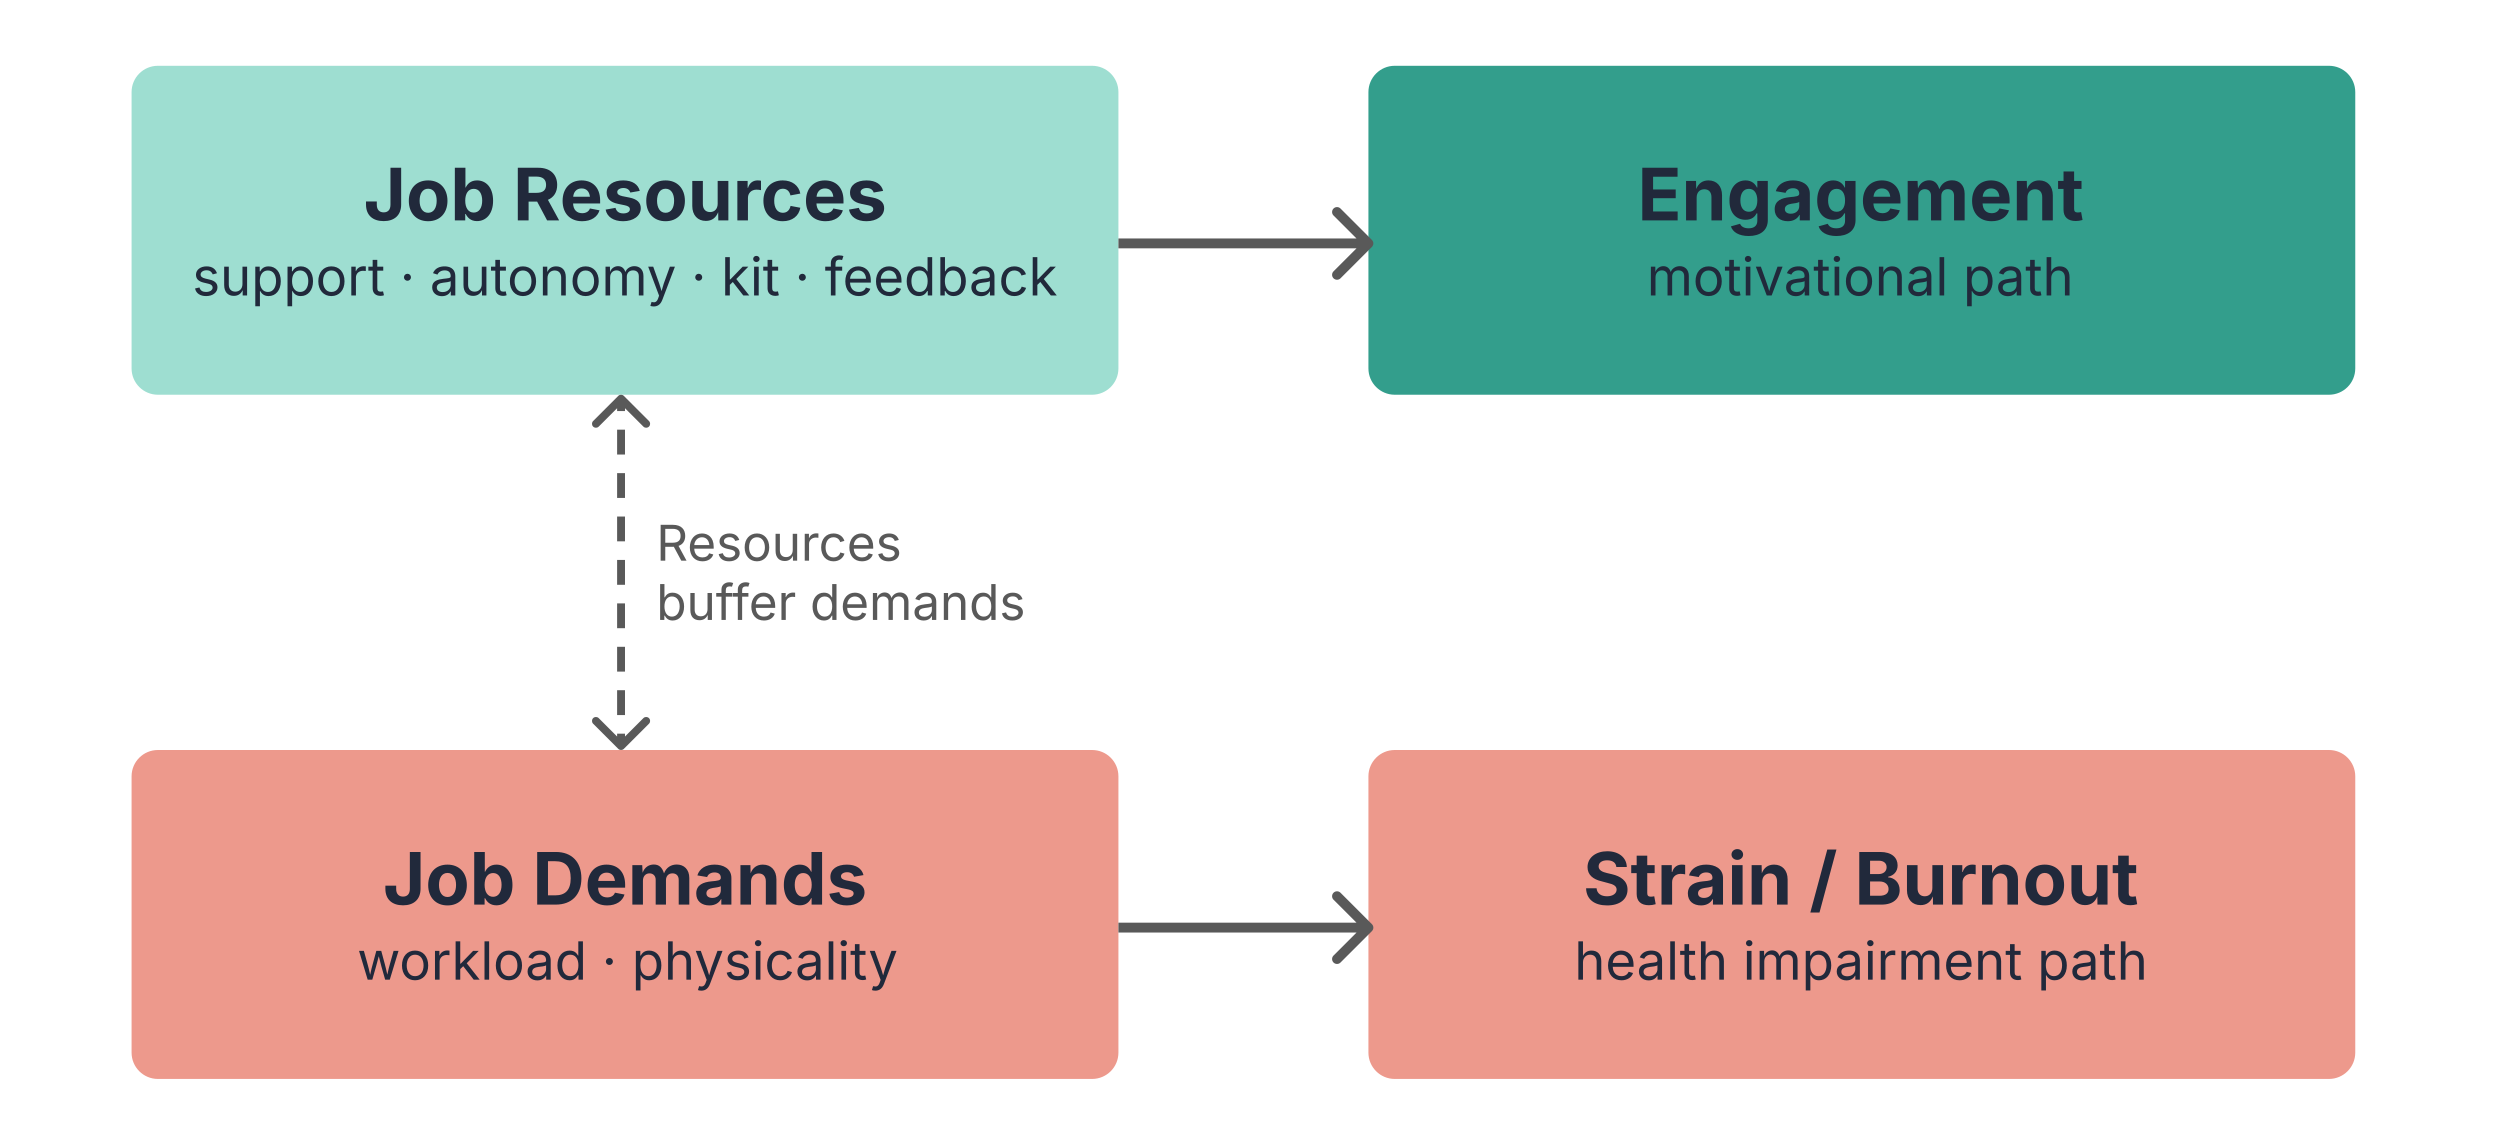
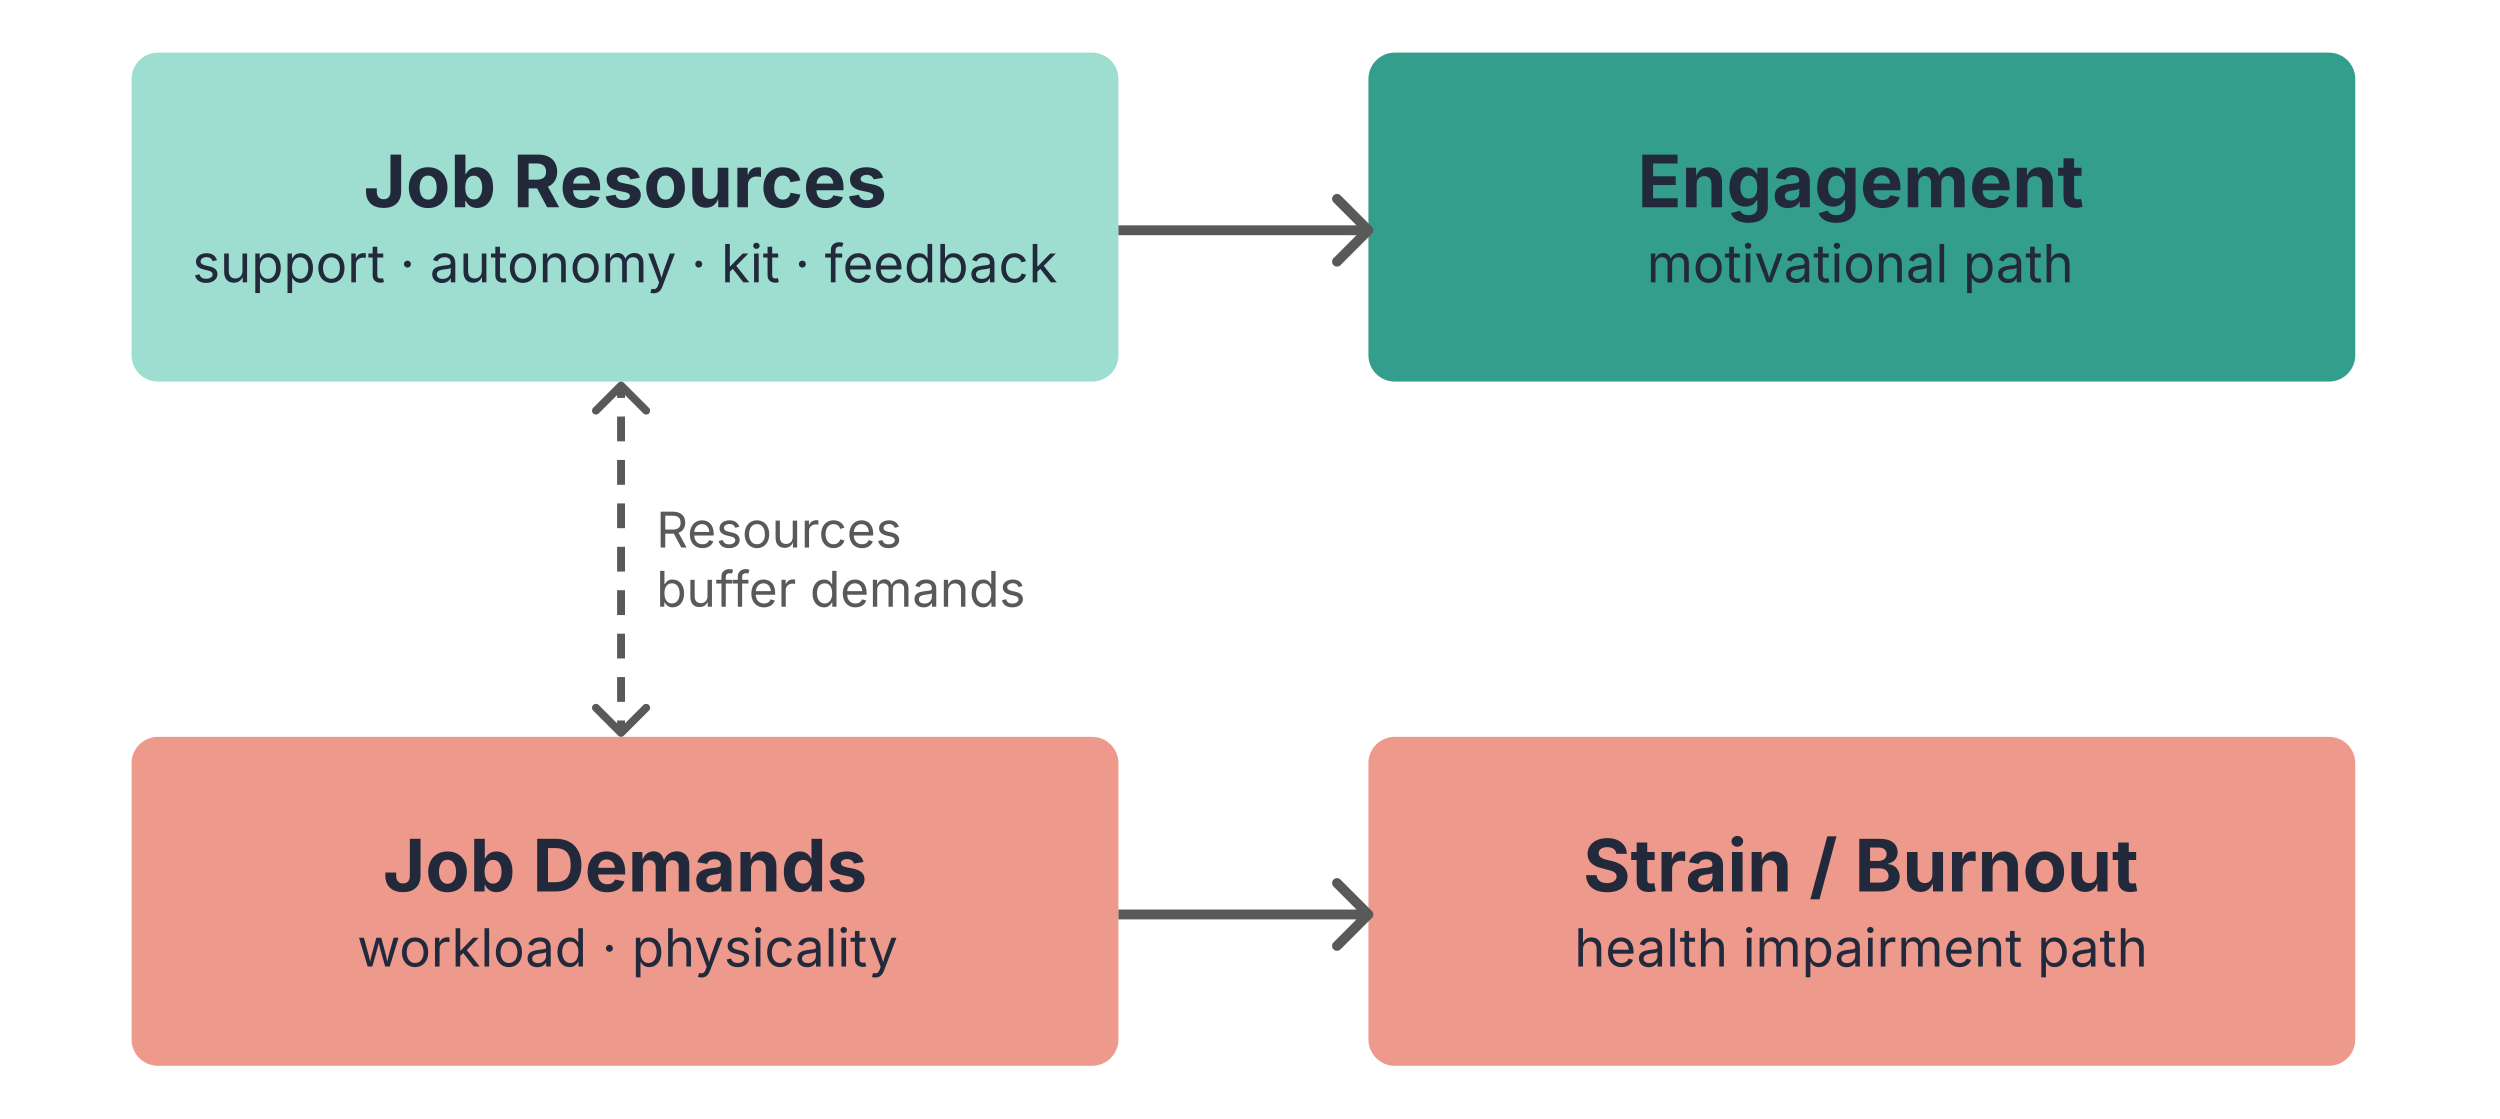
- <svg xmlns="http://www.w3.org/2000/svg" viewBox="0 91 380 174" fill="none">
+ <svg xmlns="http://www.w3.org/2000/svg" viewBox="0 93 380 170" fill="none">
  <style>text{font-family:Inter,Helvetica,Arial,sans-serif}</style>
  <rect width="380" height="300" rx="10" fill="white" />
-   <text fill="black" font-size="15" font-weight="bold">
-     <tspan x="20" y="28.454">Job Demands-Resources Model (JD-R)</tspan>
-   </text>
-   <circle cx="24" cy="44" r="4" fill="#339E8C" />
-   <text fill="#6B6B6B" font-size="10">
-     <tspan x="32" y="47.636">Demerouti, Bakker, Nachreiner and Schaufeli, 2001</tspan>
-   </text>
-   <text fill="#595959" font-size="9" font-style="italic">
-     <tspan x="20" y="62.773">Every job feature drains (demand) or fuels (resource). Resources also buffer </tspan>
-     <tspan x="20" y="73.773">demands.</tspan>
-   </text>
  <rect x="20" y="205" width="150" height="50" rx="4" fill="#ED998C" />
-   <text fill="#21293B" font-size="11" font-weight="bold">
+   <text fill="#21293B" style="white-space: pre" xml:space="preserve" font-family="Inter" font-size="11" font-weight="bold" letter-spacing="0em">
    <tspan x="58.219" y="228.5">Job Demands</tspan>
  </text>
-   <text fill="#21293B" font-size="8">
+   <text fill="#21293B" style="white-space: pre" xml:space="preserve" font-family="Inter" font-size="8" letter-spacing="0em">
    <tspan x="54.293" y="239.909">workload · physicality</tspan>
  </text>
  <rect x="20" y="101" width="150" height="50" rx="4" fill="#9EDED1" />
-   <text fill="#21293B" font-size="11" font-weight="bold">
+   <text fill="#21293B" style="white-space: pre" xml:space="preserve" font-family="Inter" font-size="11" font-weight="bold" letter-spacing="0em">
    <tspan x="55.275" y="124.5">Job Resources</tspan>
  </text>
-   <text fill="#21293B" font-size="8">
+   <text fill="#21293B" style="white-space: pre" xml:space="preserve" font-family="Inter" font-size="8" letter-spacing="0em">
    <tspan x="29.227" y="135.909">support · autonomy · kit · feedback</tspan>
  </text>
  <rect x="208" y="205" width="150" height="50" rx="4" fill="#ED998C" />
-   <text fill="#21293B" font-size="11" font-weight="bold">
+   <text fill="#21293B" style="white-space: pre" xml:space="preserve" font-family="Inter" font-size="11" font-weight="bold" letter-spacing="0em">
    <tspan x="240.633" y="228.5">Strain / Burnout</tspan>
  </text>
-   <text fill="#21293B" font-size="8">
+   <text fill="#21293B" style="white-space: pre" xml:space="preserve" font-family="Inter" font-size="8" letter-spacing="0em">
    <tspan x="239.285" y="239.909">health impairment path</tspan>
  </text>
  <rect x="208" y="101" width="150" height="50" rx="4" fill="#339E8C" />
-   <text fill="#21293B" font-size="11" font-weight="bold">
+   <text fill="#21293B" style="white-space: pre" xml:space="preserve" font-family="Inter" font-size="11" font-weight="bold" letter-spacing="0em">
    <tspan x="248.91" y="124.5">Engagement</tspan>
  </text>
-   <text fill="#21293B" font-size="8">
+   <text fill="#21293B" style="white-space: pre" xml:space="preserve" font-family="Inter" font-size="8" letter-spacing="0em">
    <tspan x="250.309" y="135.909">motivational path</tspan>
  </text>
  <path d="M93.976 204.824C94.21 205.059 94.59 205.059 94.824 204.824L98.643 201.006C98.877 200.772 98.877 200.392 98.643 200.157C98.408 199.923 98.028 199.923 97.794 200.157L94.4 203.551L91.006 200.157C90.772 199.923 90.392 199.923 90.157 200.157C89.923 200.392 89.923 200.772 90.157 201.006L93.976 204.824ZM94.824 151.176C94.59 150.941 94.21 150.941 93.976 151.176L90.157 154.994C89.923 155.228 89.923 155.608 90.157 155.843C90.392 156.077 90.772 156.077 91.006 155.843L94.4 152.449L97.794 155.843C98.028 156.077 98.408 156.077 98.643 155.843C98.877 155.608 98.877 155.228 98.643 154.994L94.824 151.176ZM94.4 204.4L95 204.4L95 202.514L94.4 202.514L93.8 202.514L93.8 204.4L94.4 204.4ZM94.4 199.686L95 199.686L95 195.914L94.4 195.914L93.8 195.914L93.8 199.686L94.4 199.686ZM94.4 193.086L95 193.086L95 189.314L94.4 189.314L93.8 189.314L93.8 193.086L94.4 193.086ZM94.4 186.486L95 186.486L95 182.714L94.4 182.714L93.8 182.714L93.8 186.486L94.4 186.486ZM94.4 179.886L95 179.886L95 176.114L94.4 176.114L93.8 176.114L93.8 179.886L94.4 179.886ZM94.4 173.286L95 173.286L95 169.514L94.4 169.514L93.8 169.514L93.8 173.286L94.4 173.286ZM94.4 166.686L95 166.686L95 162.914L94.4 162.914L93.8 162.914L93.8 166.686L94.4 166.686ZM94.4 160.086L95 160.086L95 156.314L94.4 156.314L93.8 156.314L93.8 160.086L94.4 160.086ZM94.4 153.486L95 153.486L95 151.6L94.4 151.6L93.8 151.6L93.8 153.486L94.4 153.486Z" fill="#595959" />
-   <text fill="#595959" font-size="7.5">
+   <text fill="#595959" style="white-space: pre" xml:space="preserve" font-family="Inter" font-size="7.5" letter-spacing="0em">
    <tspan x="99.76" y="176.227">Resources </tspan>
    <tspan x="99.76" y="185.227">buffer demands</tspan>
  </text>
  <path d="M208.53 128.53C208.823 128.237 208.823 127.763 208.53 127.47L203.757 122.697C203.464 122.404 202.99 122.404 202.697 122.697C202.404 122.99 202.404 123.464 202.697 123.757L206.939 128L202.697 132.243C202.404 132.536 202.404 133.01 202.697 133.303C202.99 133.596 203.464 133.596 203.757 133.303L208.53 128.53ZM170 128L170 128.75L208 128.75L208 128L208 127.25L170 127.25L170 128Z" fill="#595959" />
  <path d="M208.53 232.53C208.823 232.237 208.823 231.763 208.53 231.47L203.757 226.697C203.464 226.404 202.99 226.404 202.697 226.697C202.404 226.99 202.404 227.464 202.697 227.757L206.939 232L202.697 236.243C202.404 236.536 202.404 237.01 202.697 237.303C202.99 237.596 203.464 237.596 203.757 237.303L208.53 232.53ZM170 232L170 232.75L208 232.75L208 232L208 231.25L170 231.25L170 232Z" fill="#595959" />
</svg>
